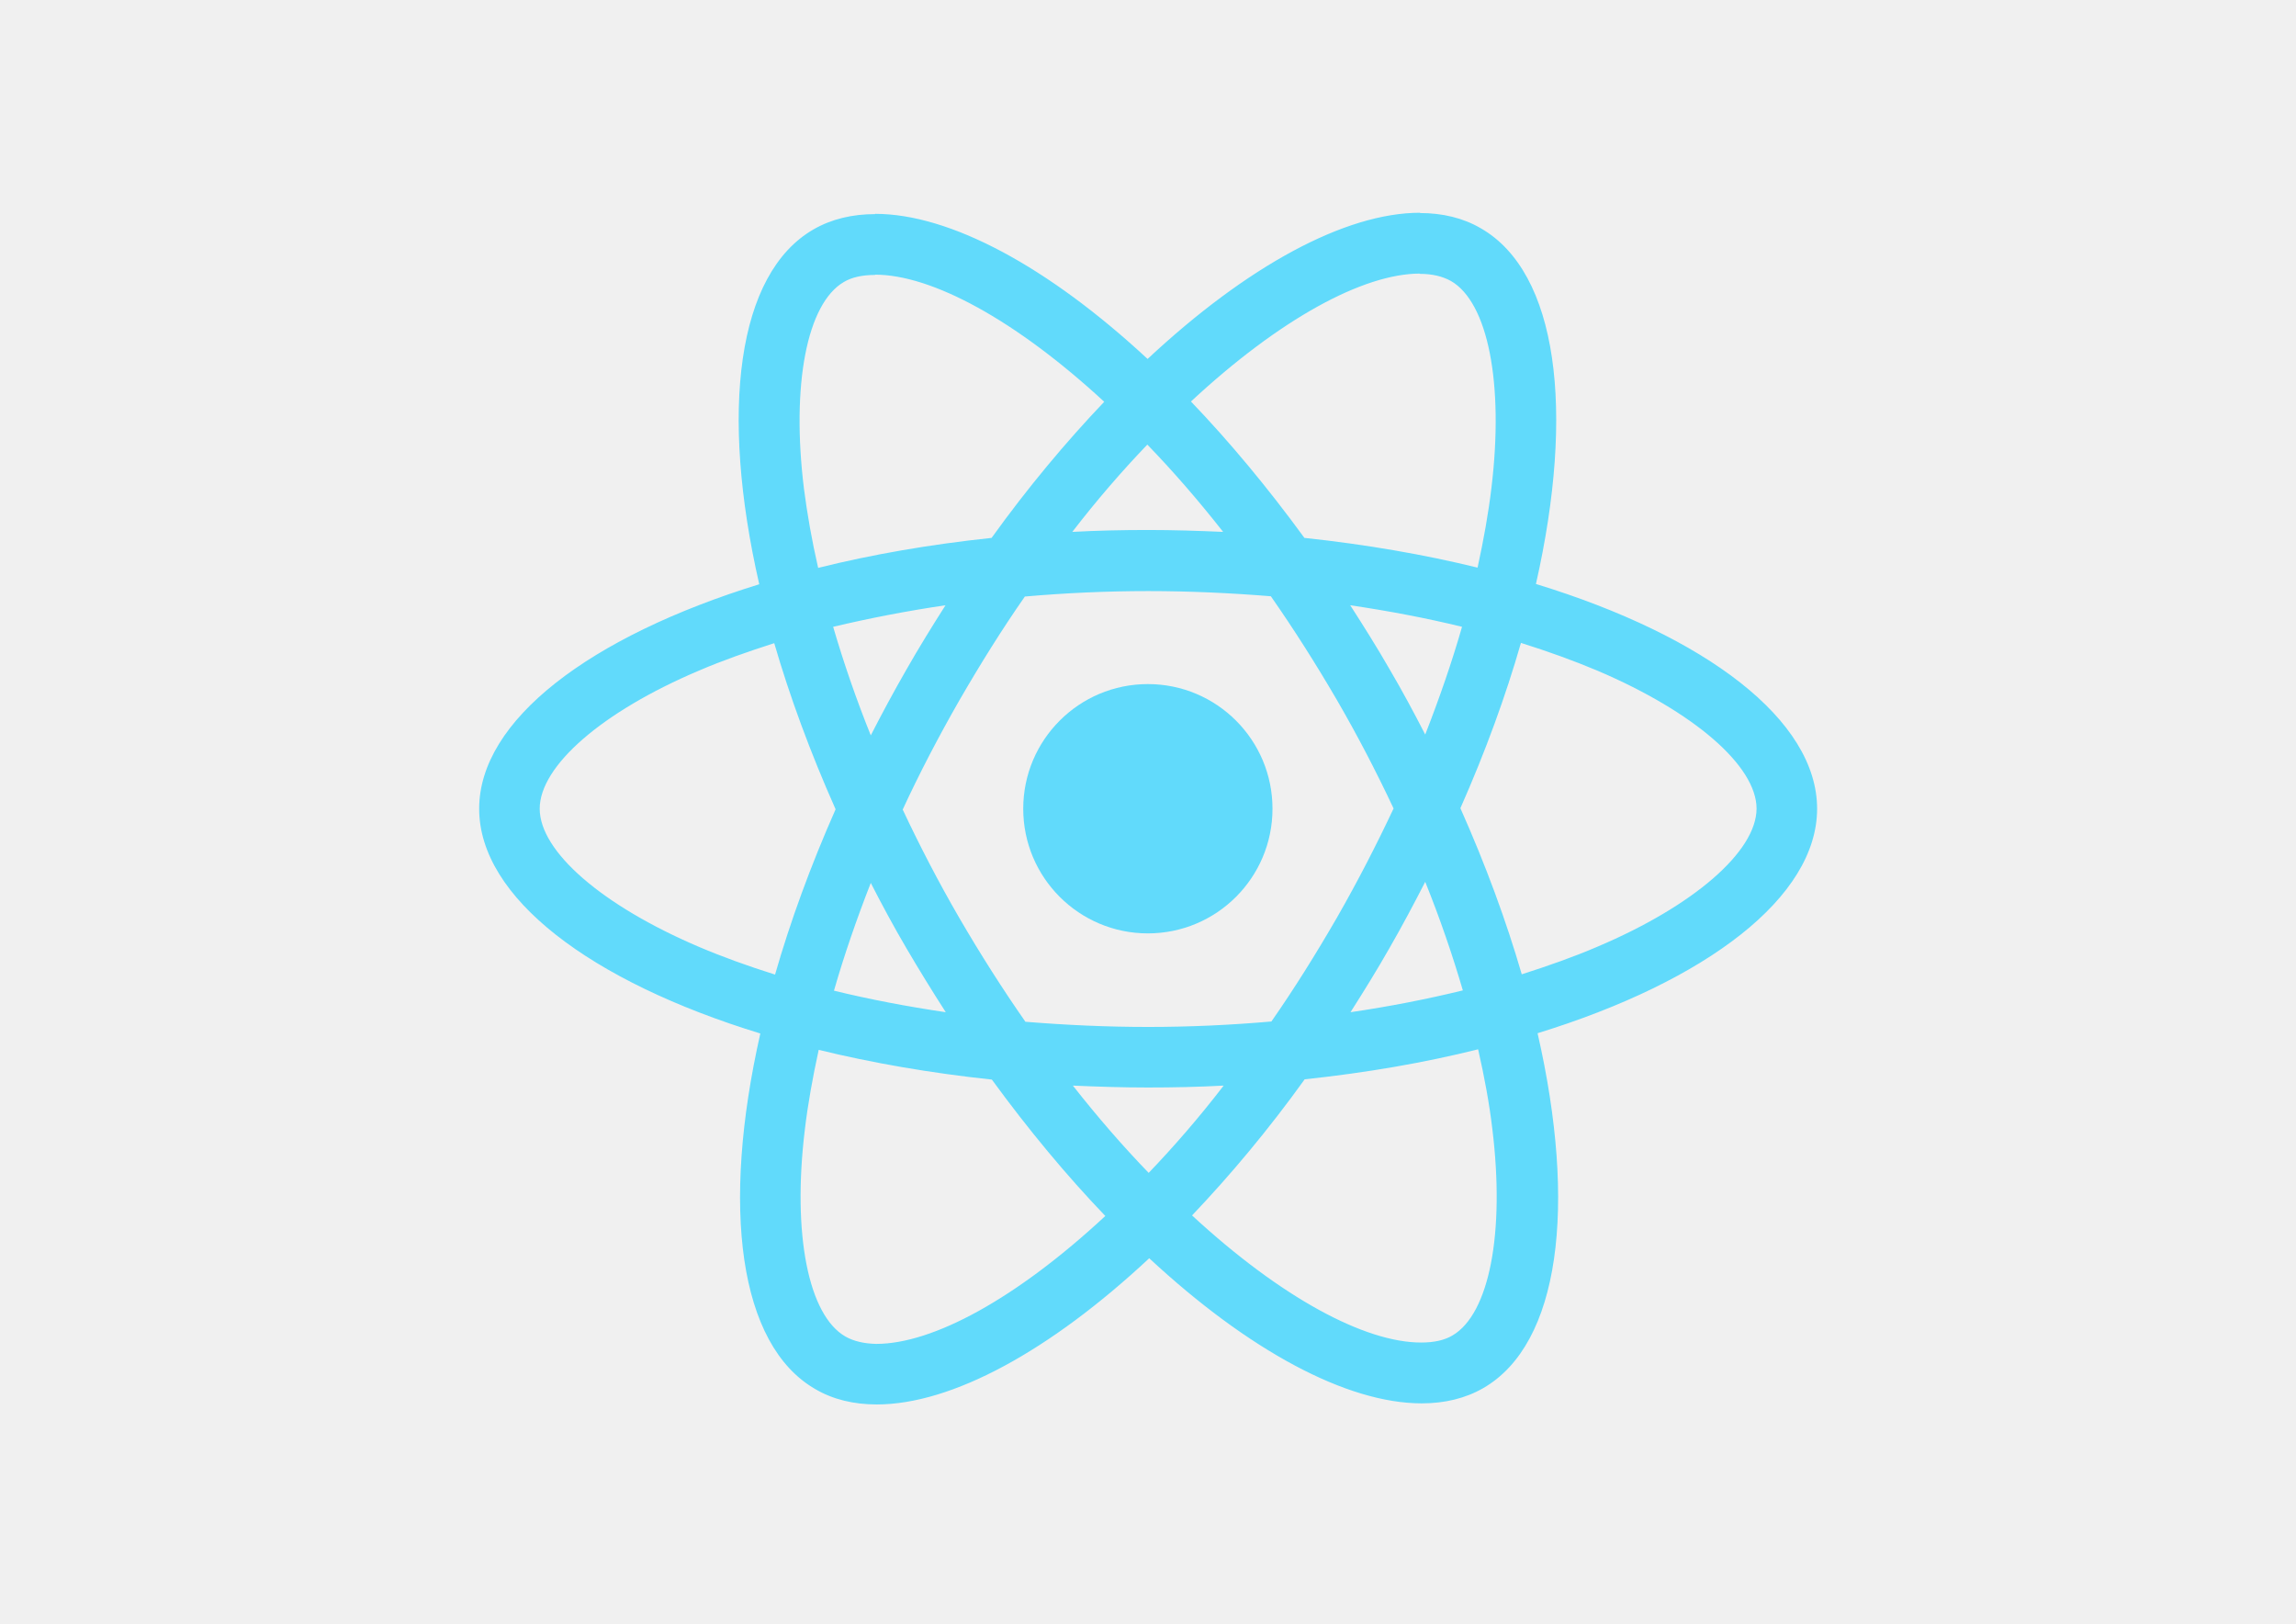
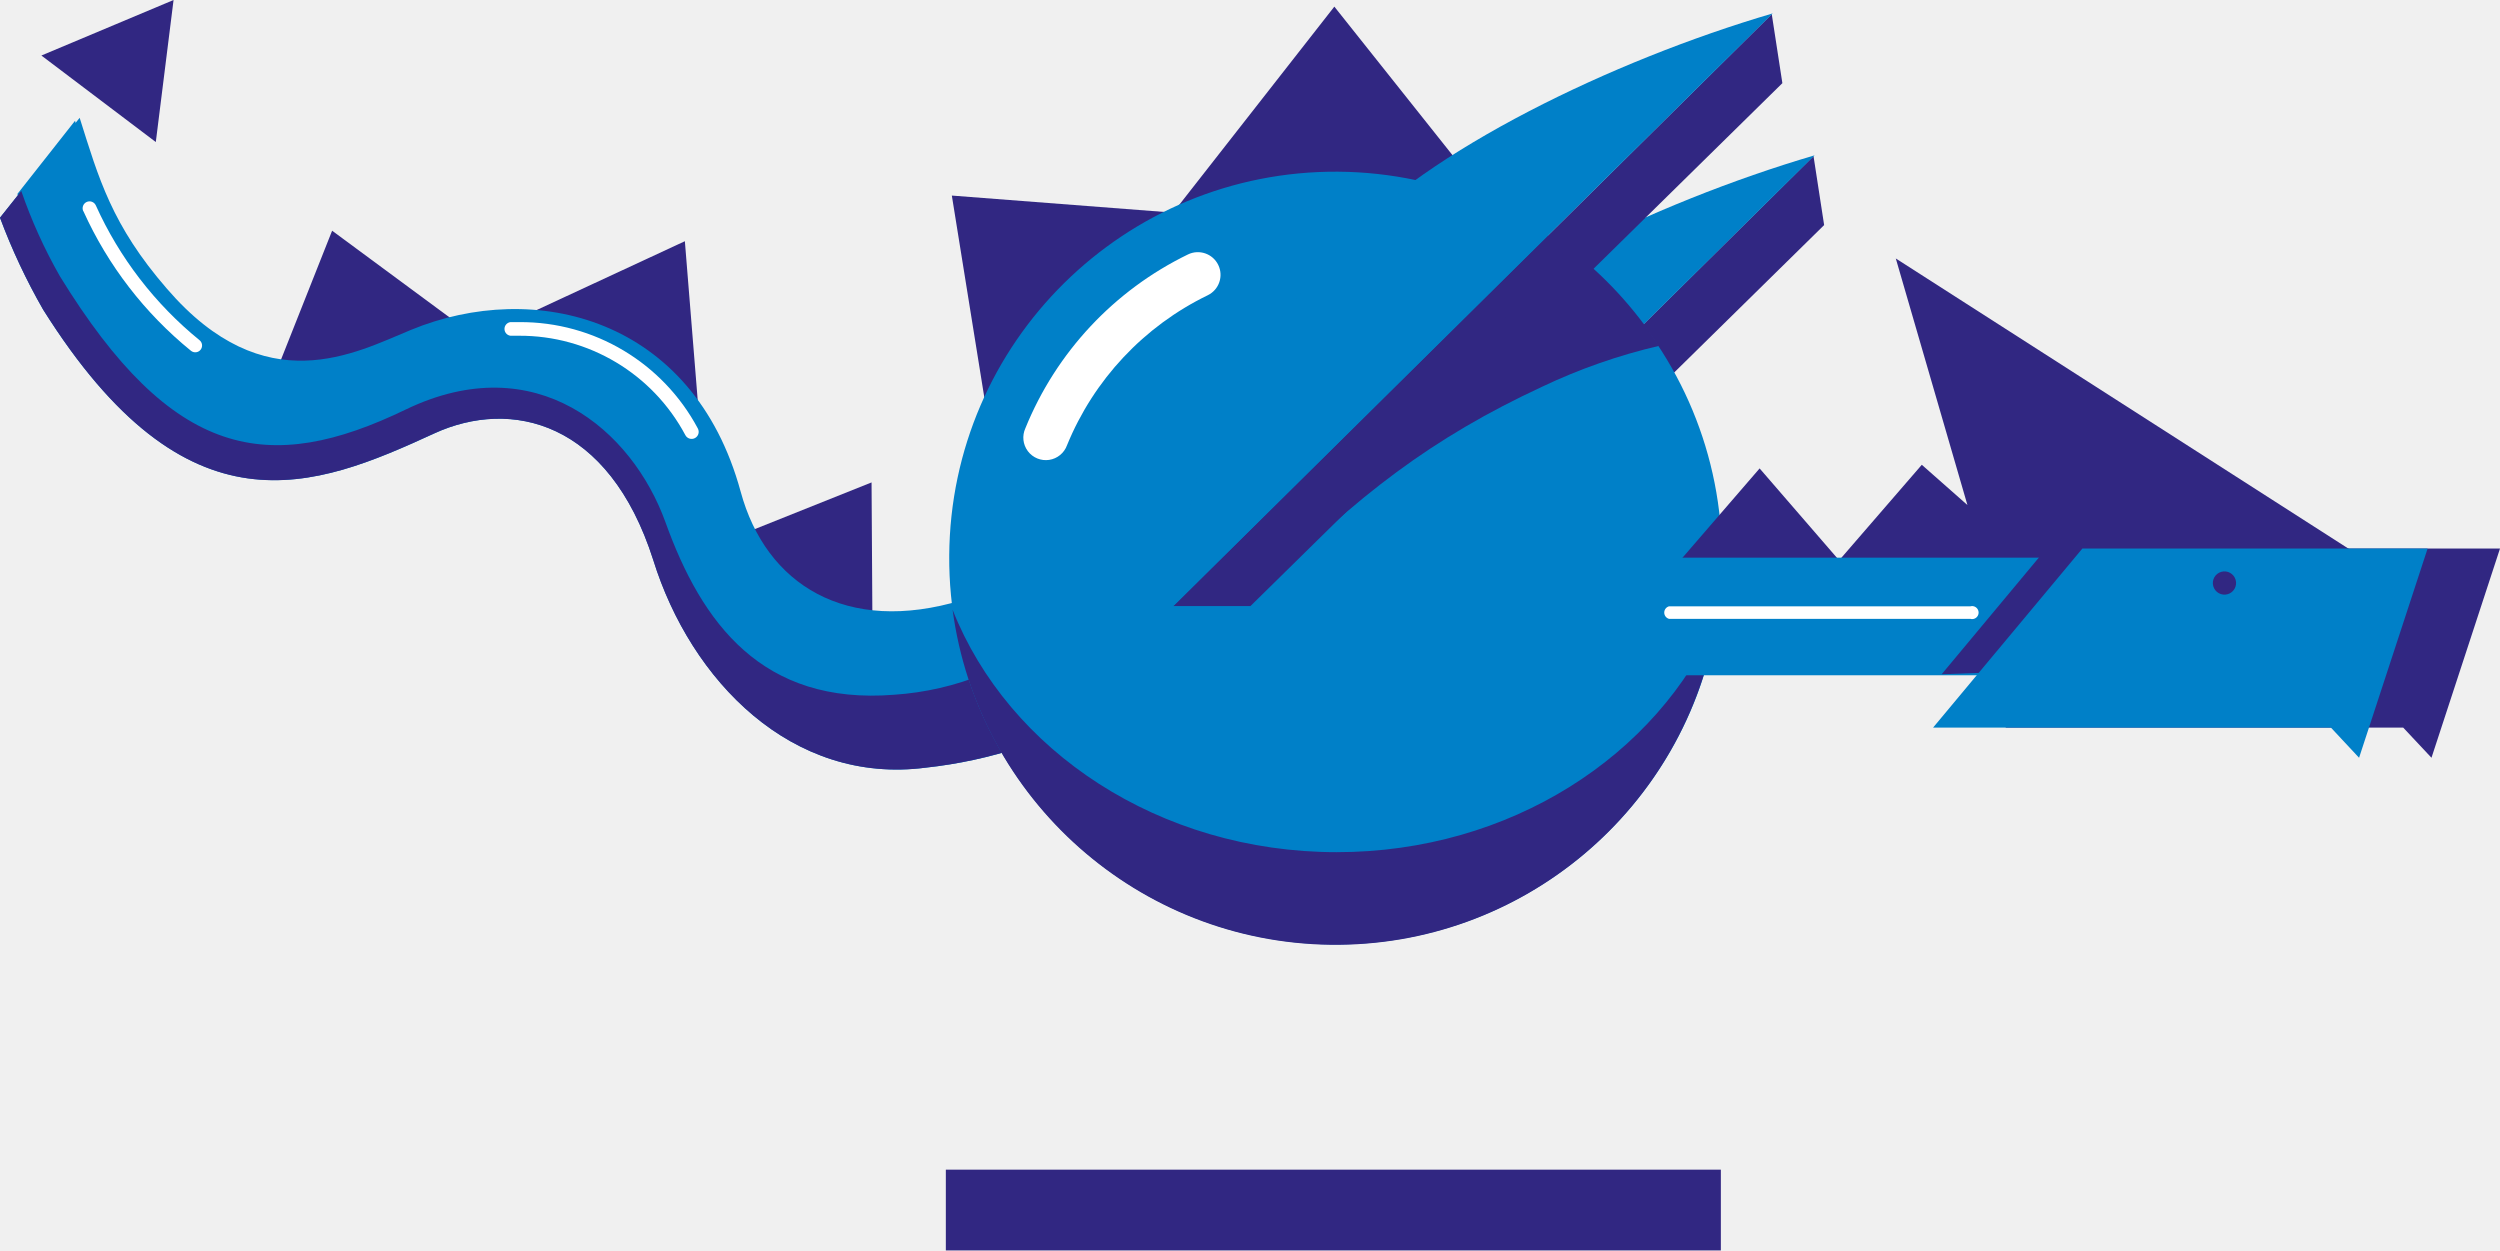
- <svg xmlns="http://www.w3.org/2000/svg" viewBox="0 0 841.9 595.3">
-   <g fill="#61DAFB">
-     <path d="M666.3 296.5c0-32.5-40.7-63.3-103.1-82.4 14.4-63.6 8-114.2-20.2-130.4-6.5-3.8-14.1-5.6-22.4-5.6v22.3c4.6 0 8.3.9 11.4 2.6 13.6 7.8 19.5 37.5 14.9 75.7-1.1 9.4-2.9 19.3-5.1 29.4-19.6-4.8-41-8.5-63.5-10.9-13.5-18.5-27.5-35.3-41.6-50 32.6-30.3 63.2-46.9 84-46.9V78c-27.5 0-63.5 19.6-99.9 53.6-36.4-33.8-72.4-53.2-99.9-53.2v22.3c20.7 0 51.4 16.5 84 46.6-14 14.7-28 31.4-41.3 49.9-22.6 2.4-44 6.1-63.6 11-2.3-10-4-19.7-5.2-29-4.7-38.2 1.1-67.9 14.6-75.8 3-1.8 6.9-2.6 11.5-2.6V78.5c-8.4 0-16 1.8-22.6 5.6-28.1 16.2-34.4 66.7-19.9 130.1-62.2 19.2-102.7 49.9-102.7 82.3 0 32.5 40.7 63.3 103.1 82.4-14.4 63.6-8 114.2 20.2 130.4 6.5 3.8 14.1 5.6 22.5 5.6 27.5 0 63.5-19.6 99.9-53.6 36.4 33.8 72.4 53.2 99.9 53.2 8.4 0 16-1.8 22.6-5.6 28.1-16.2 34.4-66.7 19.9-130.1 62-19.1 102.5-49.9 102.5-82.3zm-130.2-66.7c-3.7 12.9-8.3 26.2-13.5 39.5-4.1-8-8.4-16-13.1-24-4.6-8-9.5-15.8-14.4-23.4 14.2 2.1 27.9 4.7 41 7.9zm-45.8 106.5c-7.8 13.5-15.8 26.3-24.1 38.2-14.9 1.3-30 2-45.2 2-15.1 0-30.2-.7-45-1.9-8.3-11.9-16.4-24.6-24.2-38-7.6-13.1-14.5-26.4-20.8-39.8 6.2-13.4 13.2-26.8 20.7-39.9 7.8-13.5 15.8-26.3 24.1-38.2 14.9-1.3 30-2 45.2-2 15.1 0 30.2.7 45 1.9 8.3 11.9 16.4 24.6 24.2 38 7.6 13.1 14.5 26.4 20.8 39.8-6.3 13.4-13.2 26.8-20.7 39.9zm32.3-13c5.4 13.4 10 26.8 13.8 39.8-13.1 3.2-26.9 5.9-41.2 8 4.9-7.7 9.8-15.6 14.4-23.7 4.6-8 8.9-16.1 13-24.1zM421.2 430c-9.3-9.6-18.6-20.3-27.8-32 9 .4 18.2.7 27.5.7 9.4 0 18.7-.2 27.8-.7-9 11.7-18.3 22.4-27.5 32zm-74.4-58.9c-14.2-2.1-27.9-4.7-41-7.9 3.7-12.9 8.3-26.2 13.5-39.5 4.1 8 8.4 16 13.1 24 4.7 8 9.5 15.8 14.4 23.4zM420.7 163c9.3 9.6 18.6 20.3 27.8 32-9-.4-18.2-.7-27.5-.7-9.4 0-18.7.2-27.8.7 9-11.7 18.3-22.4 27.5-32zm-74 58.9c-4.9 7.7-9.8 15.6-14.4 23.7-4.6 8-8.9 16-13 24-5.4-13.4-10-26.8-13.8-39.8 13.1-3.1 26.9-5.8 41.2-7.9zm-90.5 125.2c-35.4-15.1-58.3-34.9-58.3-50.6 0-15.7 22.9-35.6 58.3-50.6 8.6-3.7 18-7 27.7-10.1 5.7 19.6 13.2 40 22.5 60.9-9.2 20.8-16.6 41.1-22.2 60.6-9.9-3.1-19.3-6.5-28-10.2zM310 490c-13.6-7.8-19.5-37.5-14.9-75.7 1.1-9.4 2.9-19.3 5.1-29.4 19.6 4.8 41 8.5 63.5 10.9 13.5 18.5 27.5 35.3 41.6 50-32.6 30.3-63.2 46.9-84 46.9-4.5-.1-8.3-1-11.3-2.7zm237.2-76.2c4.7 38.2-1.1 67.9-14.6 75.8-3 1.8-6.9 2.6-11.5 2.6-20.7 0-51.4-16.5-84-46.6 14-14.7 28-31.4 41.3-49.9 22.6-2.4 44-6.1 63.6-11 2.3 10.1 4.1 19.8 5.2 29.1zm38.5-66.7c-8.6 3.7-18 7-27.7 10.1-5.7-19.6-13.2-40-22.5-60.9 9.2-20.8 16.6-41.1 22.2-60.6 9.9 3.1 19.3 6.5 28.1 10.2 35.4 15.1 58.3 34.9 58.3 50.6-.1 15.7-23 35.6-58.4 50.6zM320.8 78.4z" />
-     <circle cx="420.9" cy="296.5" r="45.7" />
-     <path d="M520.5 78.1z" />
+ <svg xmlns="http://www.w3.org/2000/svg" id="Layer_1" data-name="Layer 1" viewBox="0 0 199.93 100">
+   <defs>
+     <style>.cls-1{fill:#312782;}.cls-2{fill:#0080c8;}.cls-3{fill:#fff;}.cls-4{fill:none;}</style>
+   </defs>
+   <g id="logo_type" data-name="logo type">
+     <polygon class="cls-1" points="145.03 12.48 145.88 18 103.34 59.82 97.18 59.82 145.03 12.48" />
+     <path class="cls-2" d="M97.18,59.82l47.94-47.4c-12.93,3.8-27.66,11-34.25,18.25C102.45,39.92,98.32,47.15,97.18,59.82Z" />
+     <polygon id="SVGID" class="cls-1" points="57.64 43.4 69.7 38.58 69.78 51.58 57.64 43.4" />
+     <polygon id="SVGID-2" data-name="SVGID" class="cls-1" points="42.3 25.08 54.77 19.29 55.84 32.53 42.3 25.08" />
+     <polygon id="SVGID-3" data-name="SVGID" class="cls-1" points="21.64 30.86 26.56 18.45 37.45 26.49 21.64 30.86" />
+     <path class="cls-2" d="M81.66,59.74,76.92,48c-9.25,2.79-15.67-1.24-17.69-8.69-3.8-13.94-16.48-17-26.36-12.93-4.46,1.83-11.66,5.83-19.52-3.29C8.93,18,7.89,14.24,6.37,9.42L0,17.41a49.5,49.5,0,0,0,3.45,7.35C15,43.13,25.13,39.08,34.76,34.65c6.11-2.79,13.94-1,17.49,10.14,3,9.63,11.08,18,21.8,16.6A36.94,36.94,0,0,0,81.66,59.74Z" />
+     <path class="cls-2" d="M4.48,22.33C13.48,37,21.14,38.3,32.17,33c10.39-5,18.07,1.65,20.74,9,2.91,8.11,7.76,14.65,18.3,13.81a23,23,0,0,0,7.17-1.65l2.46,4.57L76.6,48.26C67.35,51.05,60.94,47,58.91,39.57c-3.8-13.94-16.48-17-26.36-12.93C28.08,28.47,20.89,32.47,13,23.35c-4.41-5.14-5.45-8.87-7-13.69L1.39,15.51A39.89,39.89,0,0,0,4.48,22.33Z" />
+     <path class="cls-1" d="M71.51,55.56c-10.55.84-15.39-5.71-18.3-13.82-2.66-7.35-10.34-14-20.74-9-11,5.32-18.68,4-27.68-10.65A40.1,40.1,0,0,1,1.7,15.27L0,17.41a49.36,49.36,0,0,0,3.45,7.35C15,43.14,25.12,39.08,34.75,34.65c6.11-2.79,13.94-1,17.49,10.14,3,9.63,11.08,18,21.8,16.6a37,37,0,0,0,7.6-1.65l-.51-1.26-2.46-4.57A23.07,23.07,0,0,1,71.51,55.56Z" />
+     <path class="cls-1" d="M78.36,54.36c-1.29-3.19-2-6.1-1.44-6.33s2.13,2.33,3.42,5.52,1.88,6,1.34,6.19S79.65,57.53,78.36,54.36Z" />
+     <path class="cls-3" d="M6.67,16.89a30.64,30.64,0,0,0,8.61,11.17.54.54,0,1,0,.67-.86A29.56,29.56,0,0,1,7.66,16.42a.55.55,0,0,0-1,.47" />
+     <polygon class="cls-1" points="13.88 0 12.46 11.36 3.31 4.44 13.88 0" />
+     <path class="cls-3" d="M40.82,26.85h.68a15,15,0,0,1,13.31,7.95.55.55,0,0,0,1-.53,16.07,16.07,0,0,0-14.26-8.51h-.73a.55.55,0,0,0,0,1.09" />
+     <polygon class="cls-1" points="76.12 15.64 78.93 33.1 93.89 17.01 76.12 15.64" />
+     <polygon class="cls-1" points="106.71 0.53 93.89 16.91 119.74 16.91 106.71 0.53" />
+     <rect class="cls-1" x="75.64" y="93.54" width="61.98" height="6.46" />
+     <path class="cls-1" d="M106.62,96.77" />
+     <path class="cls-2" d="M137.71,44.85A30.9,30.9,0,1,1,107,13.73,30.94,30.94,0,0,1,137.71,44.85Z" />
+     <path class="cls-1" d="M106.9,68.15c-14.18,0-26.26-8.1-30.72-19.39a30.89,30.89,0,0,0,61.12.79C132.58,60.43,120.75,68.15,106.9,68.15Z" />
+     <path class="cls-3" d="M95,20.35a26.56,26.56,0,0,0-13,13.9,1.8,1.8,0,1,0,3.33,1.36,23,23,0,0,1,11.26-12A1.8,1.8,0,1,0,95,20.35Z" />
+     <path class="cls-4" d="M198.38,55.19" />
+     <polygon class="cls-1" points="199.93 43.87 172.32 43.87 160.38 58.19 192.19 58.19 194.45 60.6 199.93 43.87" />
+     <polygon class="cls-1" points="147.22 44.65 153.69 37.17 157.34 40.39 151.61 20.67 189.02 44.65 147.22 44.65" />
+     <polygon class="cls-1" points="134.26 44.94 140.72 37.46 147.19 44.94 134.26 44.94" />
+     <path class="cls-2" d="M134.09,44.6h35.54V54l-35.51,0c-.76,0-1.45-2.13-1.45-4.69S133.32,44.6,134.09,44.6Z" />
+     <polygon class="cls-1" points="190.72 44.52 163.11 44.52 155.28 53.92 183.43 52.91 186.01 57.09 190.72 44.52" />
+     <path class="cls-3" d="M157.56,48.49l-24.09,0a.52.52,0,0,0,0,1l24.1,0a.52.52,0,1,0,0-1" />
+     <polygon class="cls-2" points="194.14 43.87 166.53 43.87 154.59 58.19 186.41 58.19 188.66 60.6 194.14 43.87" />
+     <path class="cls-1" d="M177,46.88a.93.93,0,1,1,1.15.64A.93.93,0,0,1,177,46.88Z" />
+     <path class="cls-1" d="M177.93,46.63" />
+     <polygon class="cls-1" points="141.69 1.13 142.54 6.65 100 48.47 93.83 48.47 141.69 1.13" />
+     <path class="cls-2" d="M93.83,48.47l47.94-47.4c-12.93,3.8-27.66,11-34.25,18.25C99.1,28.57,95,35.8,93.83,48.47Z" />
+     <path class="cls-1" d="M123.32,30.93a46.17,46.17,0,0,1,9.35-3.27,31.16,31.16,0,0,0-7.25-7.85L100.91,47.33C108.52,39.6,114.57,35,123.32,30.93Z" />
  </g>
</svg>
